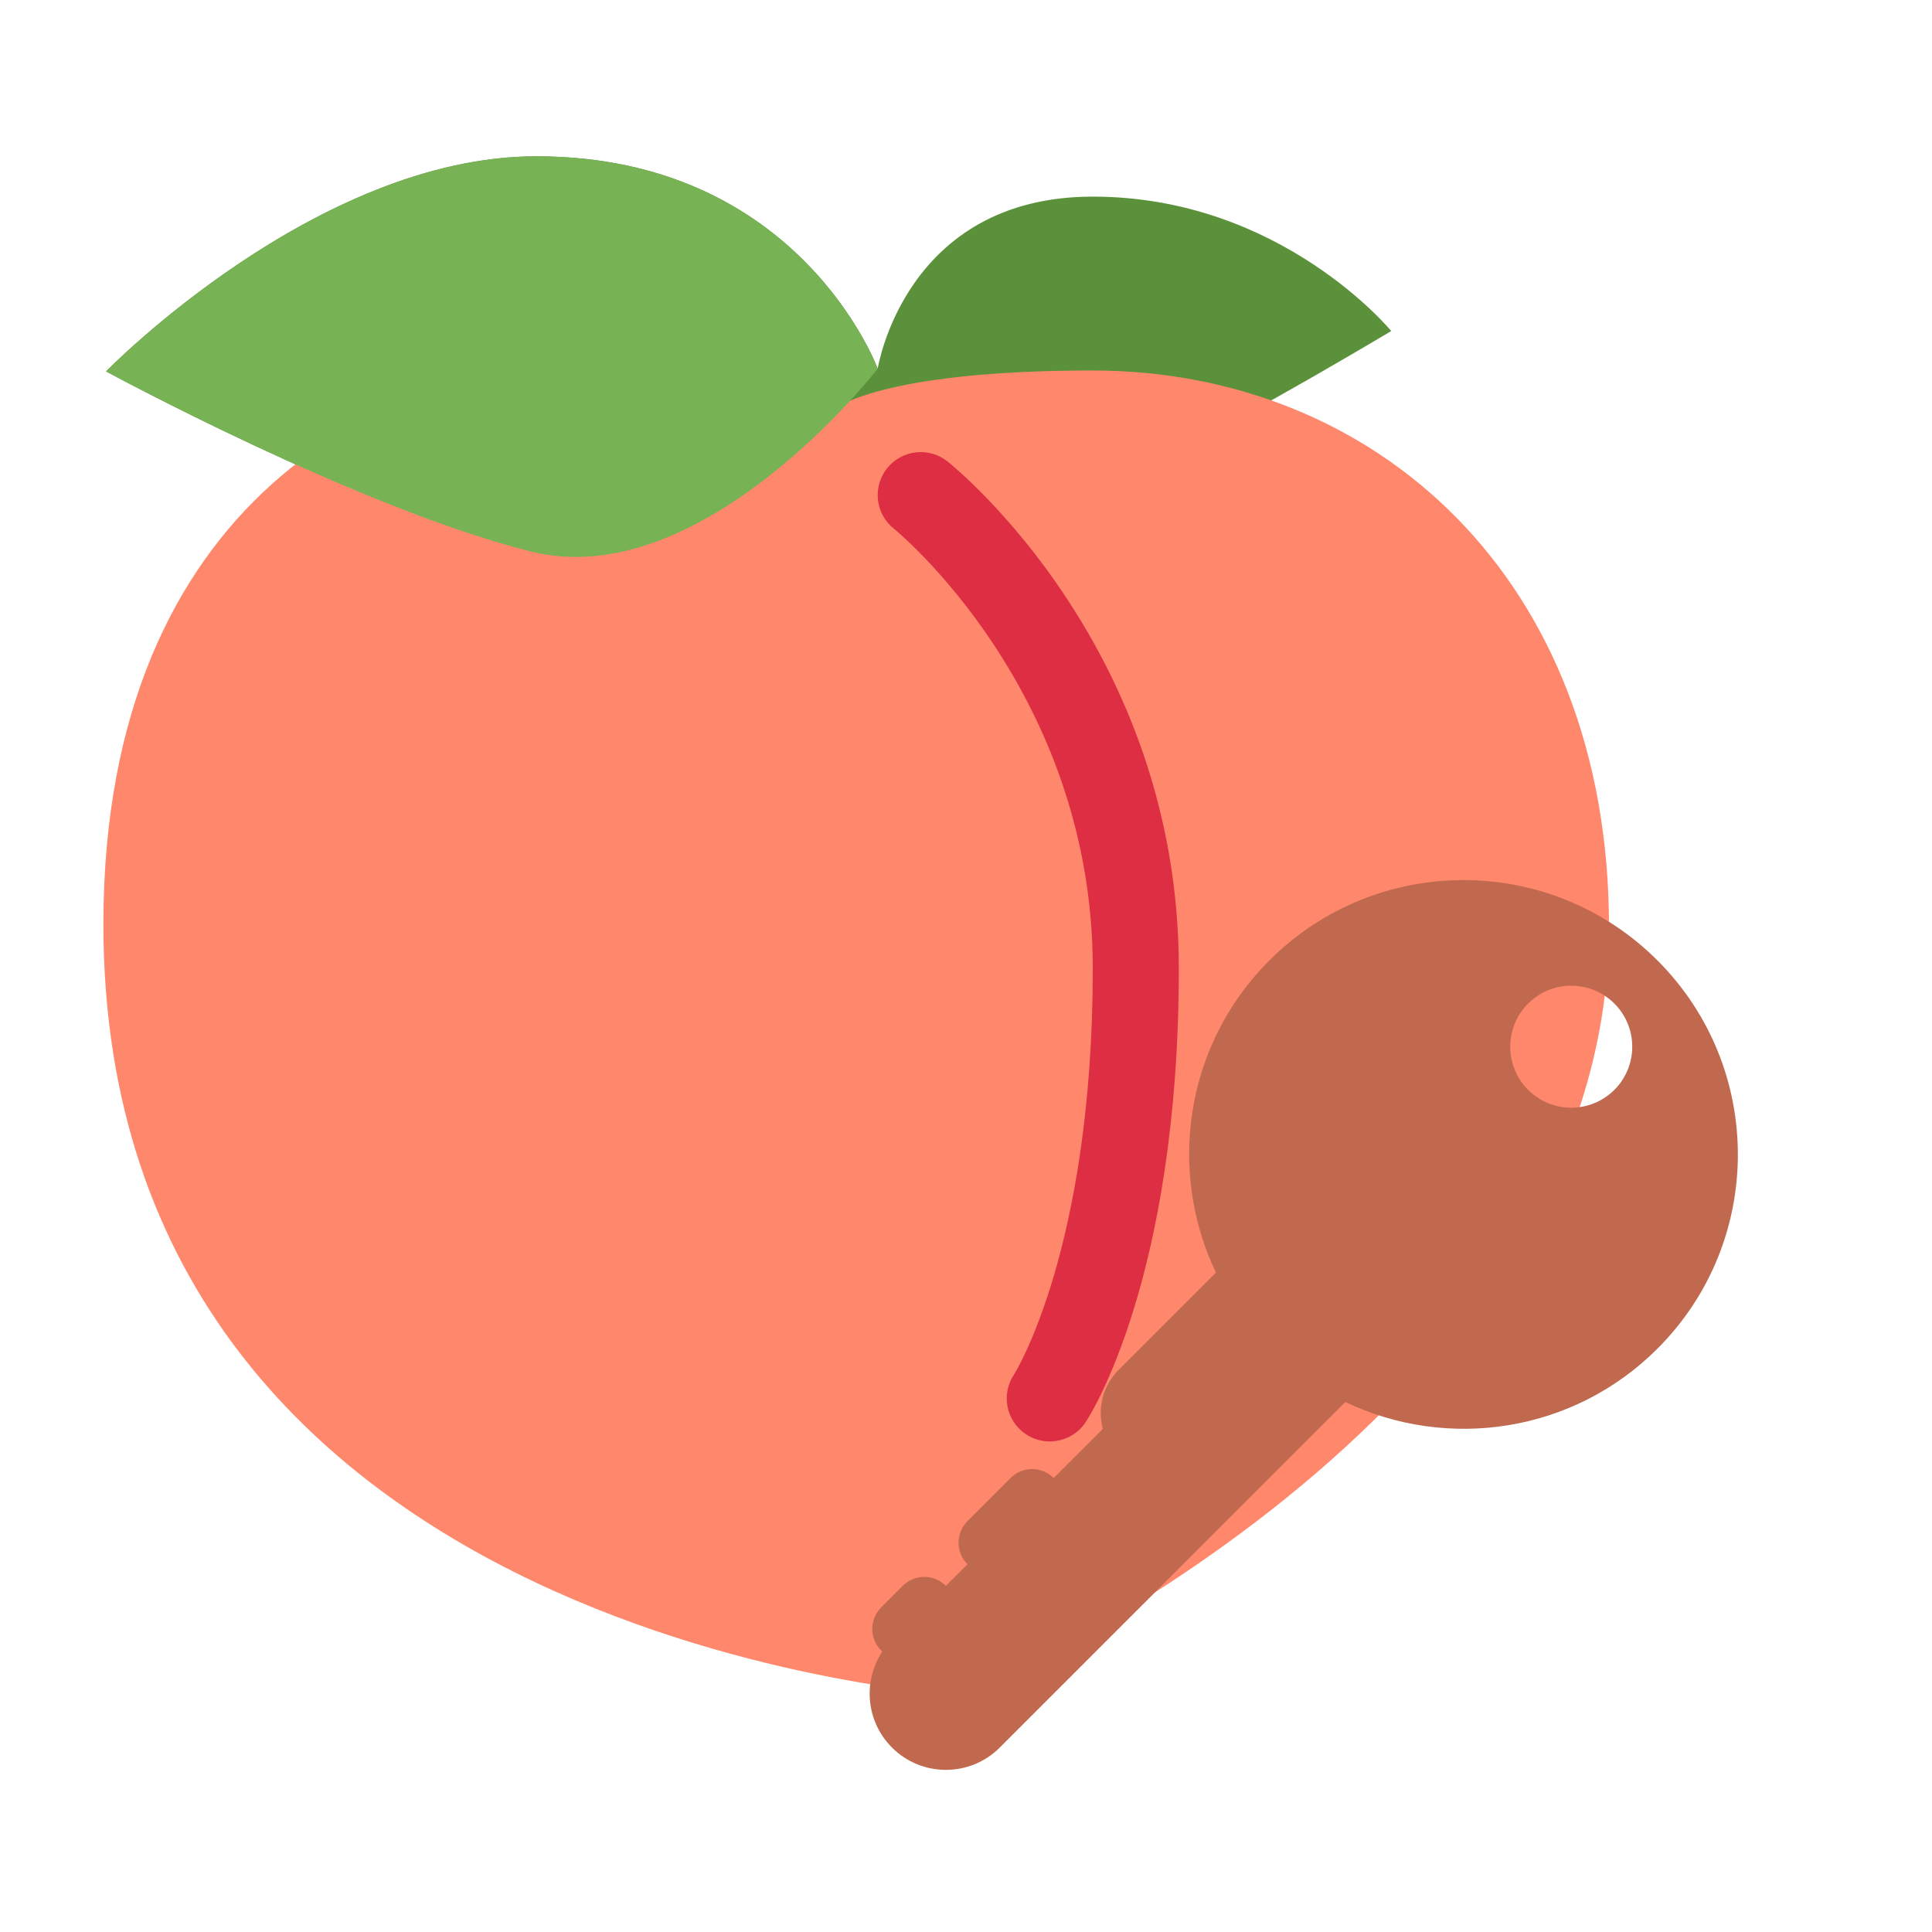
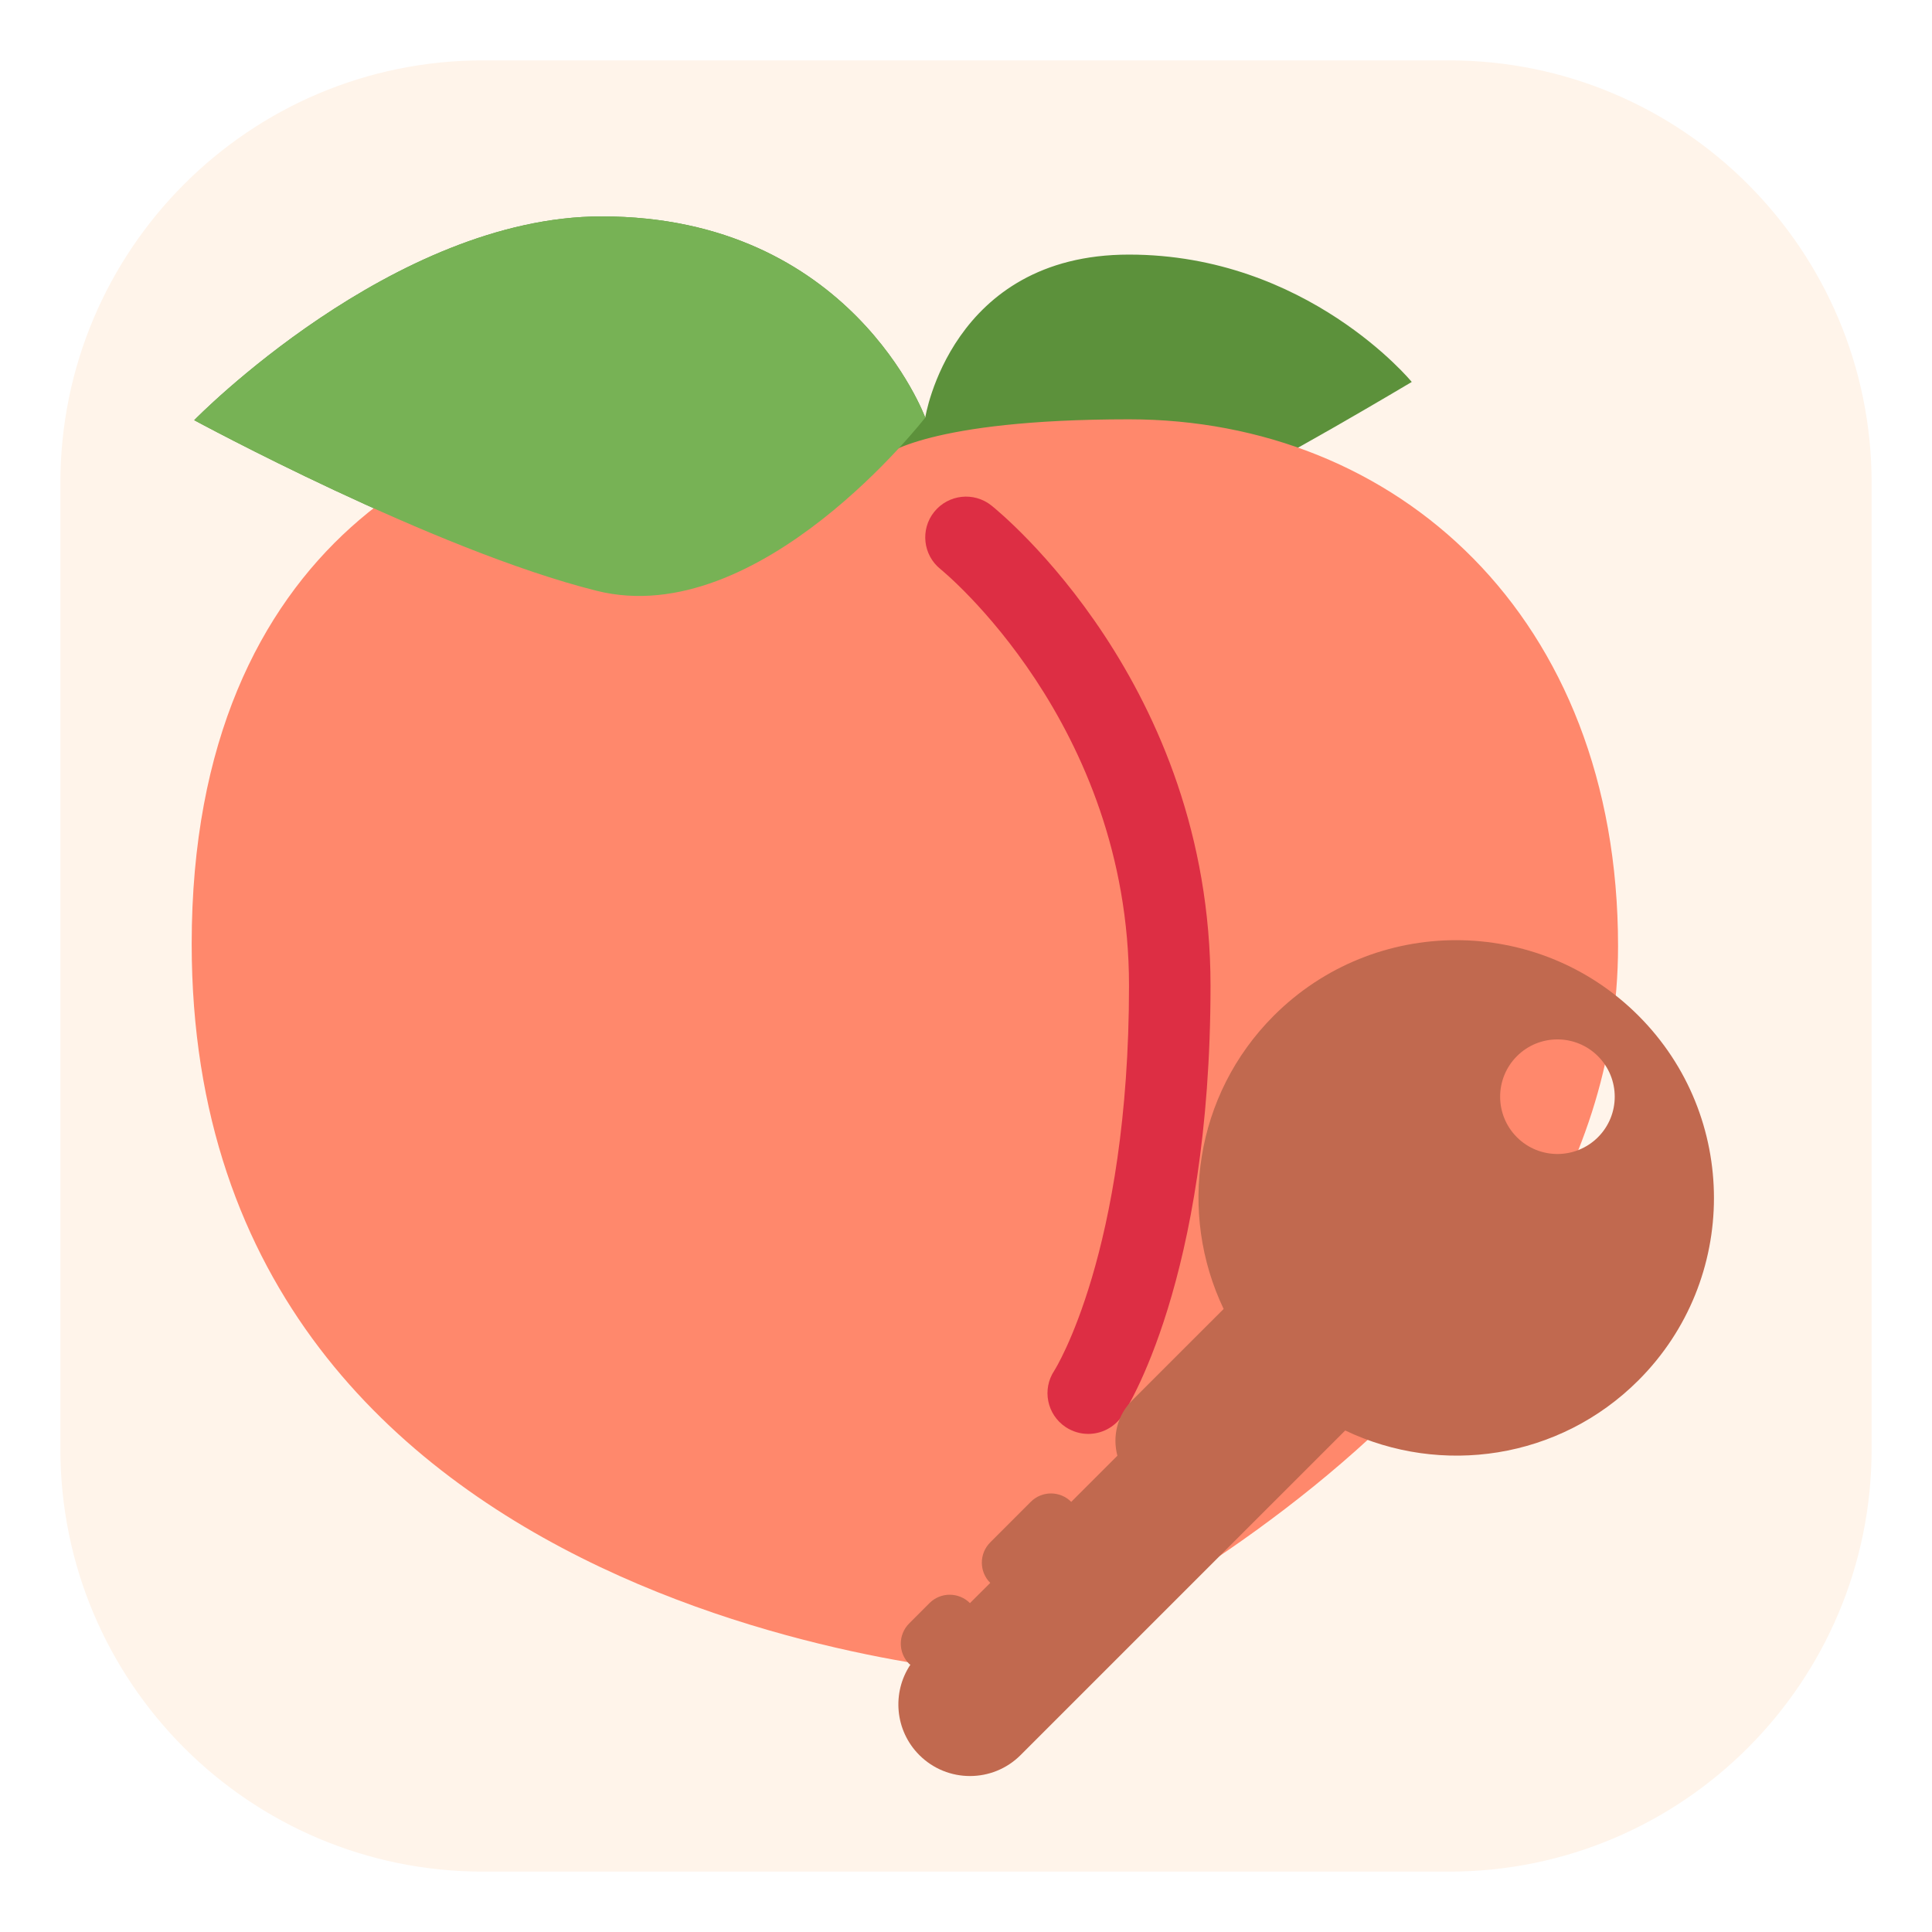
<svg xmlns="http://www.w3.org/2000/svg" width="128" height="128" viewBox="0 0 128 128">
-   <g transform="translate(4,10) scale(2.85)">
+   <rect x="4" y="4" width="120" height="120" rx="28" fill="#FFF4EA" />
+   <g transform="translate(10,14) scale(2.7)">
    <path fill="#5C913B" d="M1.062 5.125s4.875-5 10-5C17.188.125 19 5.062 19 5.062s.625-4 5-4 6.938 3.125 6.938 3.125-3.562 2.125-4.625 2.562c-2.801 1.153-11.375 3.562-15.375 2.562S1.062 5.125 1.062 5.125z" />
    <path fill="#FF886C" d="M18 6s1.042-.896 6-.896c6.542 0 12 4.812 12 12.927 0 11.531-14.958 17.881-14.958 17.881S1 34.833 1 17.977C1 8.018 7.75 5 12 5c4.958 0 6 1 6 1z" />
    <path fill="#77B255" d="M1.062 5.125s4.875-5 10-5C17.188.125 19 5.062 19 5.062s-4.062 5.25-8.062 4.25-9.876-4.187-9.876-4.187z" />
    <path fill="#DD2E44" d="M22.999 30c-.19 0-.383-.055-.554-.168-.46-.307-.584-.927-.277-1.387C22.183 28.423 24 25.538 24 19c0-6.445-4.578-10.182-4.625-10.219-.431-.345-.501-.974-.156-1.405.346-.431.975-.501 1.406-.156C20.844 7.395 26 11.604 26 19c0 7.22-2.079 10.422-2.168 10.555-.192.289-.51.445-.833.445z" />
  </g>
-   <g transform="translate(56,58) scale(1.65)">
+   <g transform="translate(58,62) scale(1.55)">
    <path fill="#C1694F" d="M32.614 3.414C28.31-.89 21.332-.89 17.027 3.414c-3.391 3.392-4.098 8.439-2.144 12.535l-3.916 3.915c-.64.641-.841 1.543-.625 2.359l-1.973 1.972c-.479-.48-1.252-.48-1.731 0l-1.731 1.732c-.479.479-.479 1.253 0 1.732l-.867.864c-.479-.478-1.253-.478-1.731 0l-.866.867c-.479.479-.479 1.253 0 1.732.015.016.036.02.051.033-.794 1.189-.668 2.812.382 3.863 1.195 1.195 3.134 1.195 4.329 0L20.08 21.144c4.097 1.955 9.144 1.247 12.535-2.146 4.302-4.302 4.302-11.28-.001-15.584zm-1.731 5.195c-.957.956-2.509.956-3.464 0-.956-.956-.956-2.507 0-3.464.955-.956 2.507-.956 3.464 0 .956.957.956 2.508 0 3.464z" />
  </g>
</svg>
